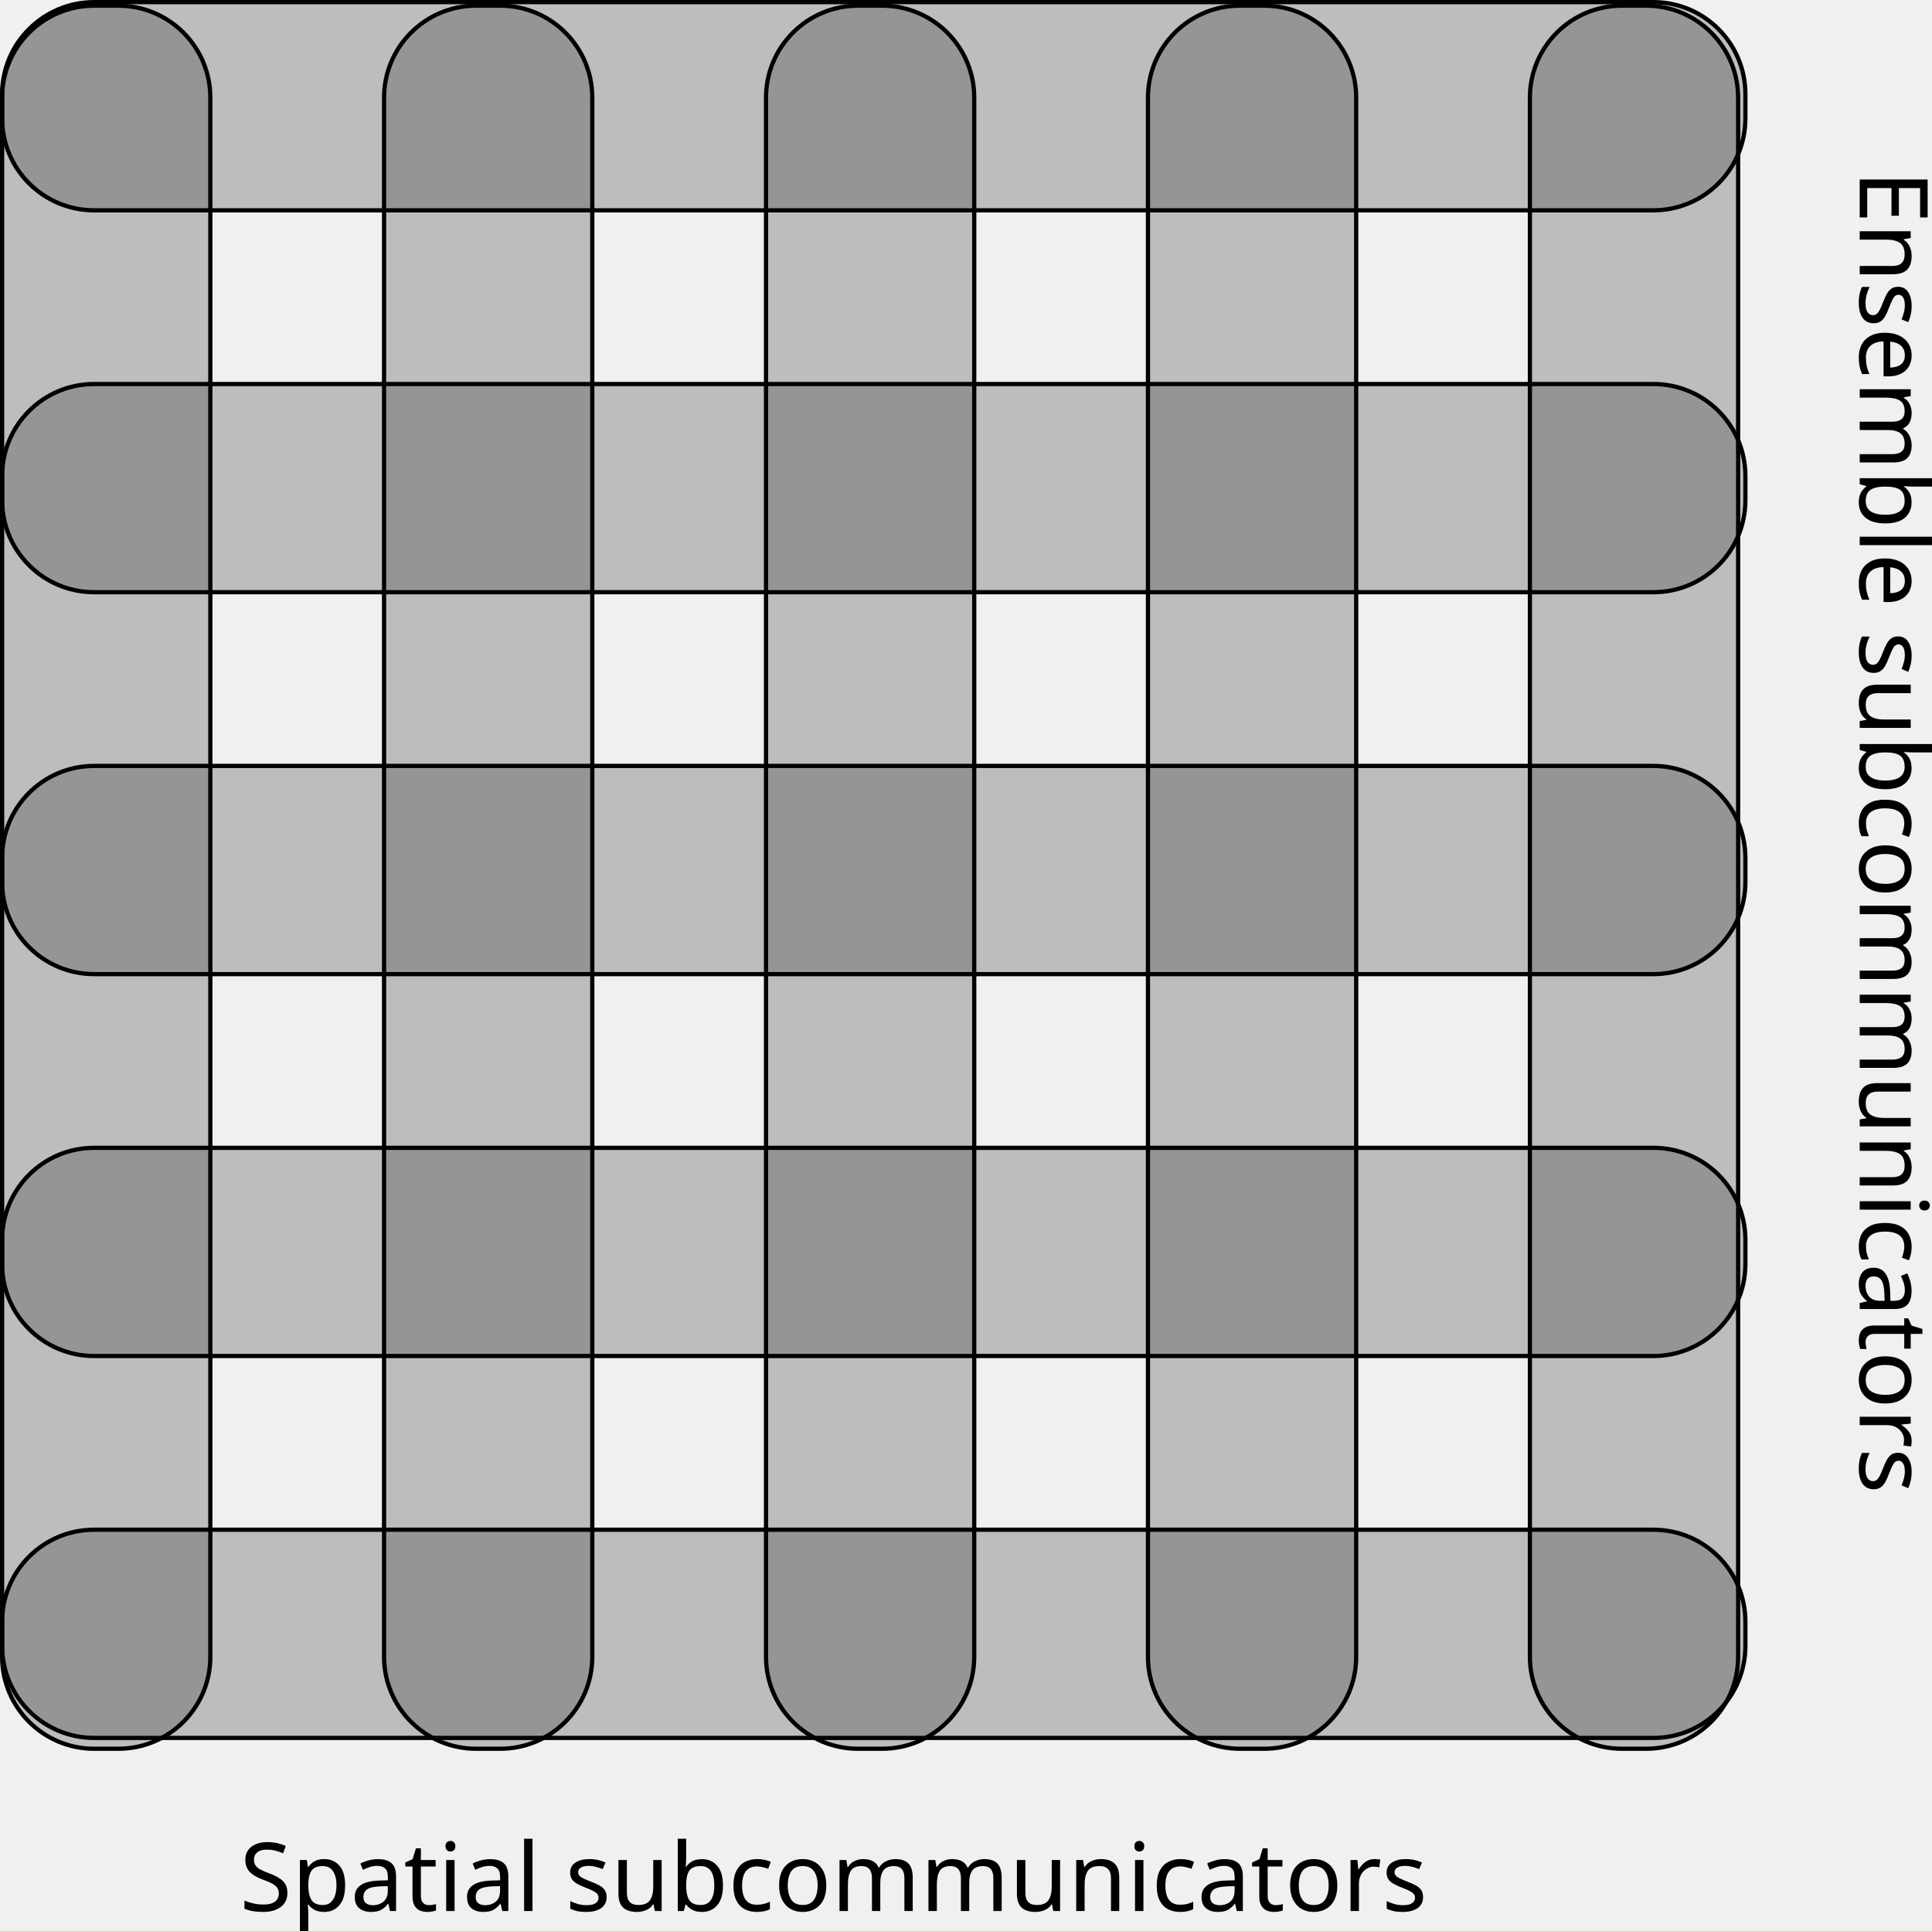
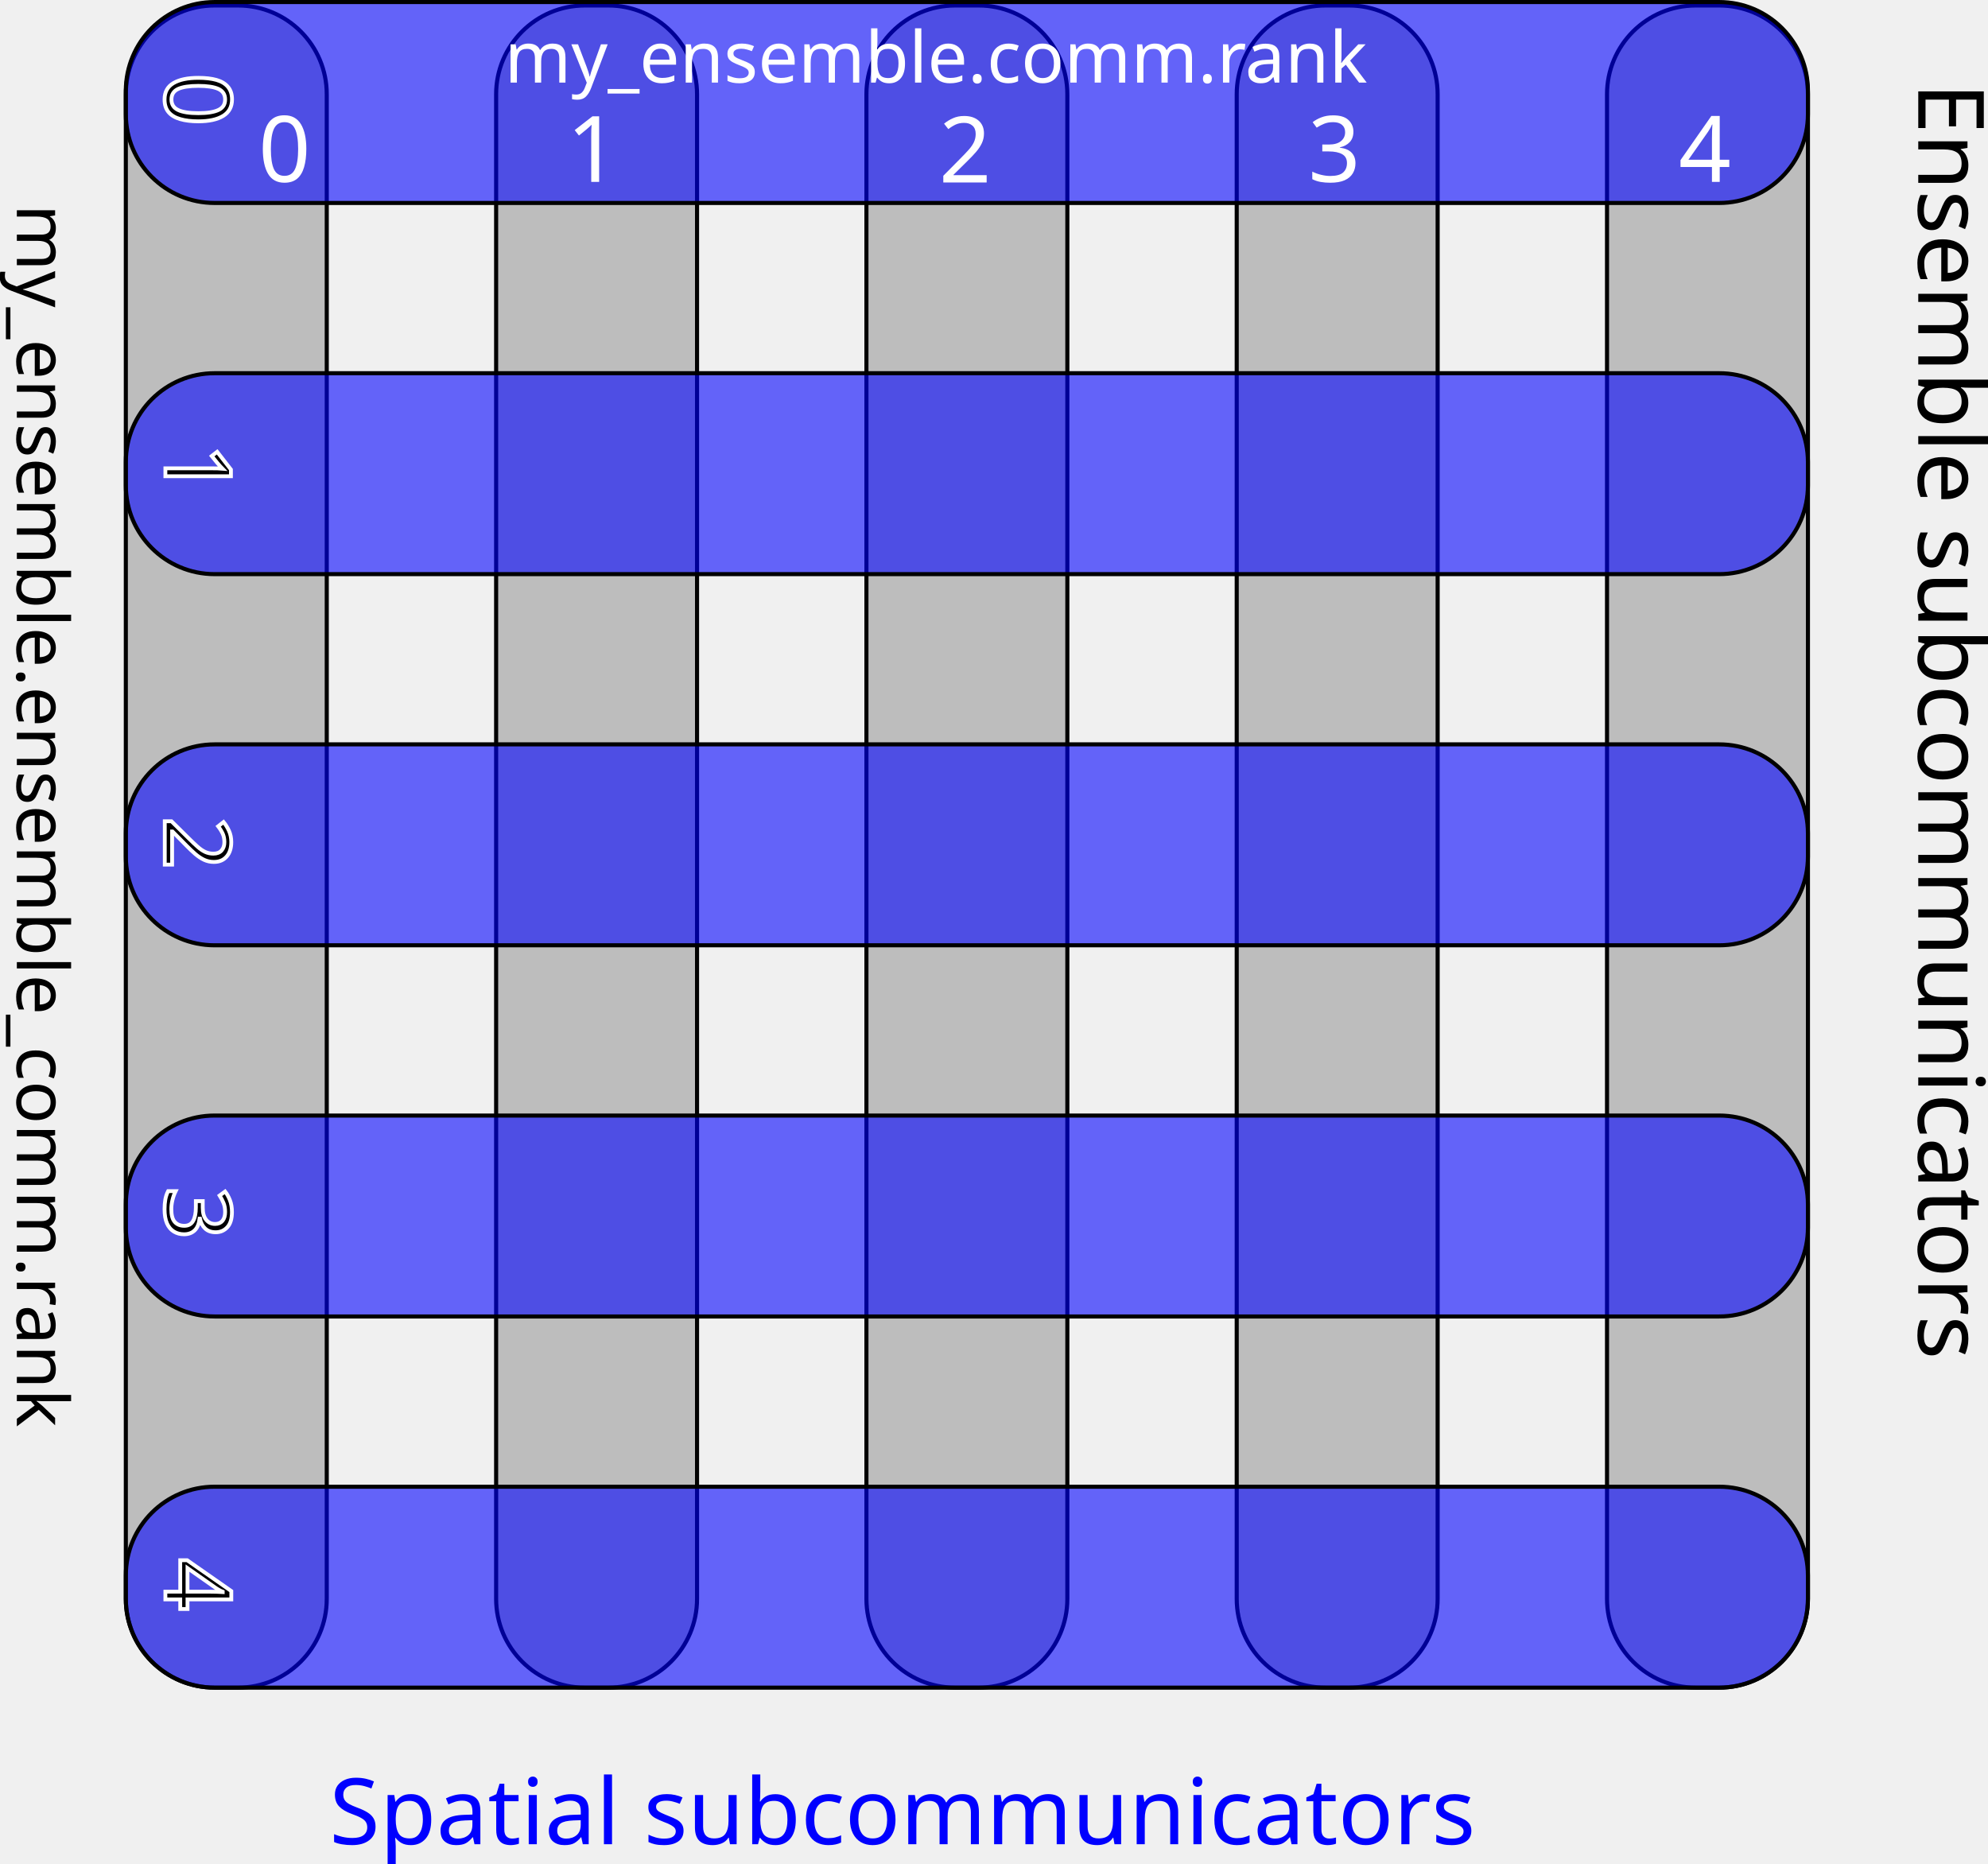
- <svg xmlns="http://www.w3.org/2000/svg" version="1.1" id="svg2" viewBox="0 0 456.871 456.642" height="128.875mm" width="128.939mm">
+ <svg xmlns="http://www.w3.org/2000/svg" version="1.1" id="svg2" viewBox="0 0 487.209 456.643" height="128.875mm" width="137.501mm">
  <defs id="defs4" />
-   <g transform="translate(-64.77165,-150.3691)" id="layer1">
-     <g id="g4265">
-       <g id="g4252">
-         <rect style="fill:#000000;fill-opacity:0.214;stroke:#000000;stroke-opacity:1" ry="21.757" y="151.712" x="65.272" height="412.242" width="49.24" id="rect3336" />
-         <rect style="fill:#000000;fill-opacity:0.214;stroke:#000000;stroke-opacity:1" ry="21.757" y="151.712" x="155.593" height="412.242" width="49.24" id="rect3336-4" />
-         <rect style="fill:#000000;fill-opacity:0.214;stroke:#000000;stroke-opacity:1" ry="21.757" y="151.712" x="245.914" height="412.242" width="49.24" id="rect3336-3" />
-         <rect style="fill:#000000;fill-opacity:0.214;stroke:#000000;stroke-opacity:1" ry="21.757" y="151.712" x="336.235" height="412.242" width="49.24" id="rect3336-0" />
-         <rect style="fill:#000000;fill-opacity:0.214;stroke:#000000;stroke-opacity:1" ry="21.757" y="151.712" x="426.556" height="412.242" width="49.24" id="rect3336-30" />
-         <g transform="matrix(0,1,-1,0,1067.249,-30.91822)" id="g4235">
-           <rect id="rect3336-9" width="49.24" height="412.242" x="181.787" y="589.735" ry="21.757" style="fill:#000000;fill-opacity:0.214;stroke:#000000;stroke-opacity:1" />
-           <rect id="rect3336-4-2" width="49.24" height="412.242" x="272.108" y="589.735" ry="21.757" style="fill:#000000;fill-opacity:0.214;stroke:#000000;stroke-opacity:1" />
-           <rect id="rect3336-3-5" width="49.24" height="412.242" x="362.429" y="589.735" ry="21.757" style="fill:#000000;fill-opacity:0.214;stroke:#000000;stroke-opacity:1" />
-           <rect id="rect3336-0-4" width="49.24" height="412.242" x="452.75" y="589.735" ry="21.757" style="fill:#000000;fill-opacity:0.214;stroke:#000000;stroke-opacity:1" />
-           <rect id="rect3336-30-0" width="49.24" height="412.242" x="543.072" y="589.735" ry="21.757" style="fill:#000000;fill-opacity:0.214;stroke:#000000;stroke-opacity:1" />
-         </g>
-       </g>
-       <text xml:space="preserve" style="font-style:normal;font-weight:normal;font-size:40px;line-height:125%;font-family:sans-serif;letter-spacing:0px;word-spacing:0px;fill:#000000;fill-opacity:1;stroke:none;stroke-width:1px;stroke-linecap:butt;stroke-linejoin:miter;stroke-opacity:1" x="190.639" y="-504.548" id="text4244" transform="matrix(0,1,-1,0,0,0)">
-         <tspan id="tspan4246" x="190.639" y="-504.548" style="font-size:22.5px">Ensemble subcommunicators</tspan>
-       </text>
-       <text xml:space="preserve" style="font-style:normal;font-weight:normal;font-size:40px;line-height:125%;font-family:sans-serif;letter-spacing:0px;word-spacing:0px;fill:#000000;fill-opacity:1;stroke:none;stroke-width:1px;stroke-linecap:butt;stroke-linejoin:miter;stroke-opacity:1" x="121.44" y="602.331" id="text4248">
-         <tspan id="tspan4250" x="121.44" y="602.331" style="font-size:22.5px">Spatial subcommunicators</tspan>
-       </text>
-     </g>
+   <rect id="rect3336" width="49.24" height="412.242" x="30.838" y="1.343" ry="21.757" style="fill:#000000;fill-opacity:0.214;stroke:#000000;stroke-opacity:1" />
+   <rect id="rect3336-4" width="49.24" height="412.242" x="121.588" y="1.343" ry="21.757" style="fill:#000000;fill-opacity:0.214;stroke:#000000;stroke-opacity:1" />
+   <rect id="rect3336-3" width="49.24" height="412.242" x="212.339" y="1.343" ry="21.757" style="fill:#000000;fill-opacity:0.214;stroke:#000000;stroke-opacity:1" />
+   <rect id="rect3336-0" width="49.24" height="412.242" x="303.089" y="1.343" ry="21.757" style="fill:#000000;fill-opacity:0.214;stroke:#000000;stroke-opacity:1" />
+   <rect id="rect3336-30" width="49.24" height="412.242" x="393.84" y="1.343" ry="21.757" style="fill:#000000;fill-opacity:0.214;stroke:#000000;stroke-opacity:1" />
+   <text xml:space="preserve" style="font-style:normal;font-weight:normal;font-size:40px;line-height:125%;font-family:sans-serif;text-align:center;letter-spacing:0px;word-spacing:0px;text-anchor:middle;fill:#000000;fill-opacity:1;stroke:none;stroke-width:1px;stroke-linecap:butt;stroke-linejoin:miter;stroke-opacity:1" x="536.043" y="-470.114" id="text4244" transform="rotate(90)">
+     <tspan id="tspan4246" x="206.915" y="-470.114" style="font-size:22.5px;text-align:center;text-anchor:middle">Ensemble <tspan style="text-align:center;text-anchor:middle" id="tspan893">subcommunicators</tspan>
+     </tspan>
+   </text>
+   <text xml:space="preserve" style="font-style:normal;font-weight:normal;font-size:40px;line-height:125%;font-family:sans-serif;text-align:center;letter-spacing:0px;word-spacing:0px;text-anchor:middle;fill:#0000ff;fill-opacity:1;stroke:none;stroke-width:1px;stroke-linecap:butt;stroke-linejoin:miter;stroke-opacity:1" x="385.241" y="451.962" id="text4248">
+     <tspan id="tspan4250" x="236.772" y="451.962" style="font-size:22.5px;text-align:center;text-anchor:middle;fill:#0000ff">Spatial subcommunicators</tspan>
+   </text>
+   <g id="g881">
+     <rect transform="rotate(90)" style="fill:#0000ff;fill-opacity:0.588;stroke:#000000;stroke-opacity:1" ry="21.757" y="-443.08" x="0.5" height="412.242" width="49.24" id="rect3336-9" />
+     <text transform="rotate(90)" id="text4639-9" y="-40.545" x="17.968" style="font-style:normal;font-weight:normal;font-size:22.5px;line-height:1.25;font-family:sans-serif;letter-spacing:0px;word-spacing:0px;fill:#000000;fill-opacity:1;stroke:#ffffff;stroke-width:0.938" xml:space="preserve">
+       <tspan style="font-size:22.5px;fill:#000000;stroke:#ffffff;stroke-width:0.938" y="-40.545" x="17.968" id="tspan4637-3">0</tspan>
+     </text>
  </g>
+   <text xml:space="preserve" style="font-style:normal;font-weight:normal;font-size:22.5px;line-height:1.25;font-family:sans-serif;letter-spacing:0px;word-spacing:0px;fill:#ffffff;fill-opacity:1;stroke:none;stroke-width:0.938" x="63.305" y="44.56" id="text4639">
+     <tspan id="tspan4637" x="63.305" y="44.56" style="font-size:22.5px;fill:#ffffff;stroke-width:0.938">0</tspan>
+   </text>
+   <text xml:space="preserve" style="font-style:normal;font-weight:normal;font-size:22.5px;line-height:1.25;font-family:sans-serif;letter-spacing:0px;word-spacing:0px;fill:#ffffff;fill-opacity:1;stroke:none;stroke-width:0.938" x="138.853" y="44.571" id="text4643">
+     <tspan id="tspan4641" x="138.853" y="44.571" style="font-size:22.5px;fill:#ffffff;stroke-width:0.938">1</tspan>
+   </text>
+   <text xml:space="preserve" style="font-style:normal;font-weight:normal;font-size:22.5px;line-height:1.25;font-family:sans-serif;letter-spacing:0px;word-spacing:0px;fill:#ffffff;fill-opacity:1;stroke:none;stroke-width:0.938" x="230.103" y="44.72" id="text4647">
+     <tspan id="tspan4645" x="230.103" y="44.72" style="font-size:22.5px;fill:#ffffff;stroke-width:0.938">2</tspan>
+   </text>
+   <text xml:space="preserve" style="font-style:normal;font-weight:normal;font-size:22.5px;line-height:1.25;font-family:sans-serif;letter-spacing:0px;word-spacing:0px;fill:#ffffff;fill-opacity:1;stroke:none;stroke-width:0.938" x="320.595" y="44.56" id="text4651">
+     <tspan id="tspan4649" x="320.595" y="44.56" style="font-size:22.5px;fill:#ffffff;stroke-width:0.938">3</tspan>
+   </text>
+   <text xml:space="preserve" style="font-style:normal;font-weight:normal;font-size:22.5px;line-height:1.25;font-family:sans-serif;letter-spacing:0px;word-spacing:0px;fill:#ffffff;fill-opacity:1;stroke:none;stroke-width:0.938" x="411.384" y="44.571" id="text4655">
+     <tspan id="tspan4653" x="411.384" y="44.571" style="font-size:22.5px;fill:#ffffff;stroke-width:0.938">4</tspan>
+   </text>
+   <text xml:space="preserve" style="font-style:normal;font-weight:normal;font-size:17.5px;line-height:1.25;font-family:sans-serif;text-align:center;letter-spacing:0px;word-spacing:0px;text-anchor:middle;fill:#ffffff;fill-opacity:1;stroke:none;stroke-width:0.938" x="236.198" y="20.238" id="text4663">
+     <tspan id="tspan4661" x="236.198" y="20.238" style="font-size:17.5px;text-align:center;text-anchor:middle;fill:#ffffff;stroke-width:0.938">my_ensemble.comm.rank</tspan>
+   </text>
+   <g id="g876" transform="translate(0,0.6401825)">
+     <rect transform="rotate(90)" style="fill:#0000ff;fill-opacity:0.588;stroke:#000000;stroke-opacity:1" ry="21.757" y="-443.08" x="90.821" height="412.242" width="49.24" id="rect3336-4-2" />
+     <text transform="rotate(90)" id="text4643-8" y="-40.534" x="108.086" style="font-style:normal;font-weight:normal;font-size:22.5px;line-height:1.25;font-family:sans-serif;letter-spacing:0px;word-spacing:0px;fill:#000000;fill-opacity:1;stroke:#ffffff;stroke-width:0.938" xml:space="preserve">
+       <tspan style="font-size:22.5px;fill:#000000;stroke:#ffffff;stroke-width:0.938" y="-40.534" x="108.086" id="tspan4641-0">1</tspan>
+     </text>
+   </g>
+   <g id="g871" transform="translate(0,1.280394)">
+     <rect transform="rotate(90)" style="fill:#0000ff;fill-opacity:0.588;stroke:#000000;stroke-opacity:1" ry="21.757" y="-443.08" x="181.142" height="412.242" width="49.24" id="rect3336-3-5" />
+     <text transform="rotate(90)" id="text4647-2" y="-40.386" x="198.907" style="font-style:normal;font-weight:normal;font-size:22.5px;line-height:1.25;font-family:sans-serif;letter-spacing:0px;word-spacing:0px;fill:#000000;fill-opacity:1;stroke:#ffffff;stroke-width:0.938" xml:space="preserve">
+       <tspan style="font-size:22.5px;fill:#000000;stroke:#ffffff;stroke-width:0.938" y="-40.386" x="198.907" id="tspan4645-4">2</tspan>
+     </text>
+   </g>
+   <g id="g866" transform="translate(0,1.920605)">
+     <rect transform="rotate(90)" style="fill:#0000ff;fill-opacity:0.588;stroke:#000000;stroke-opacity:1" ry="21.757" y="-443.08" x="271.463" height="412.242" width="49.24" id="rect3336-0-4" />
+     <text transform="rotate(90)" id="text4651-8" y="-40.545" x="288.97" style="font-style:normal;font-weight:normal;font-size:22.5px;line-height:1.25;font-family:sans-serif;letter-spacing:0px;word-spacing:0px;fill:#000000;fill-opacity:1;stroke:#ffffff;stroke-width:0.938" xml:space="preserve">
+       <tspan style="font-size:22.5px;fill:#000000;stroke:#ffffff;stroke-width:0.938" y="-40.545" x="288.97" id="tspan4649-3">3</tspan>
+     </text>
+   </g>
+   <g id="g861" transform="translate(0,2.560729)">
+     <rect transform="rotate(90)" style="fill:#0000ff;fill-opacity:0.588;stroke:#000000;stroke-opacity:1" ry="21.757" y="-443.08" x="361.784" height="412.242" width="49.24" id="rect3336-30-0" />
+     <text transform="rotate(90)" id="text4655-9" y="-40.534" x="379.329" style="font-style:normal;font-weight:normal;font-size:22.5px;line-height:1.25;font-family:sans-serif;letter-spacing:0px;word-spacing:0px;fill:#000000;fill-opacity:1;stroke:#ffffff;stroke-width:0.938" xml:space="preserve">
+       <tspan style="font-size:22.5px;fill:#000000;stroke:#ffffff;stroke-width:0.938" y="-40.534" x="379.329" id="tspan4653-0">4</tspan>
+     </text>
+   </g>
+   <text xml:space="preserve" style="font-style:normal;font-weight:normal;font-size:17.5px;line-height:1.25;font-family:sans-serif;text-align:center;letter-spacing:0px;word-spacing:0px;text-anchor:middle;fill:#000000;fill-opacity:1;stroke:none;stroke-width:0.938" x="206.704" y="-4.127" id="text4663-5" transform="rotate(90)">
+     <tspan id="tspan4661-2" x="206.704" y="-4.127" style="font-size:17.5px;text-align:center;text-anchor:middle;fill:#000000;stroke:none;stroke-width:0.938">my_ensemble.ensemble_comm.rank</tspan>
+   </text>
</svg>
